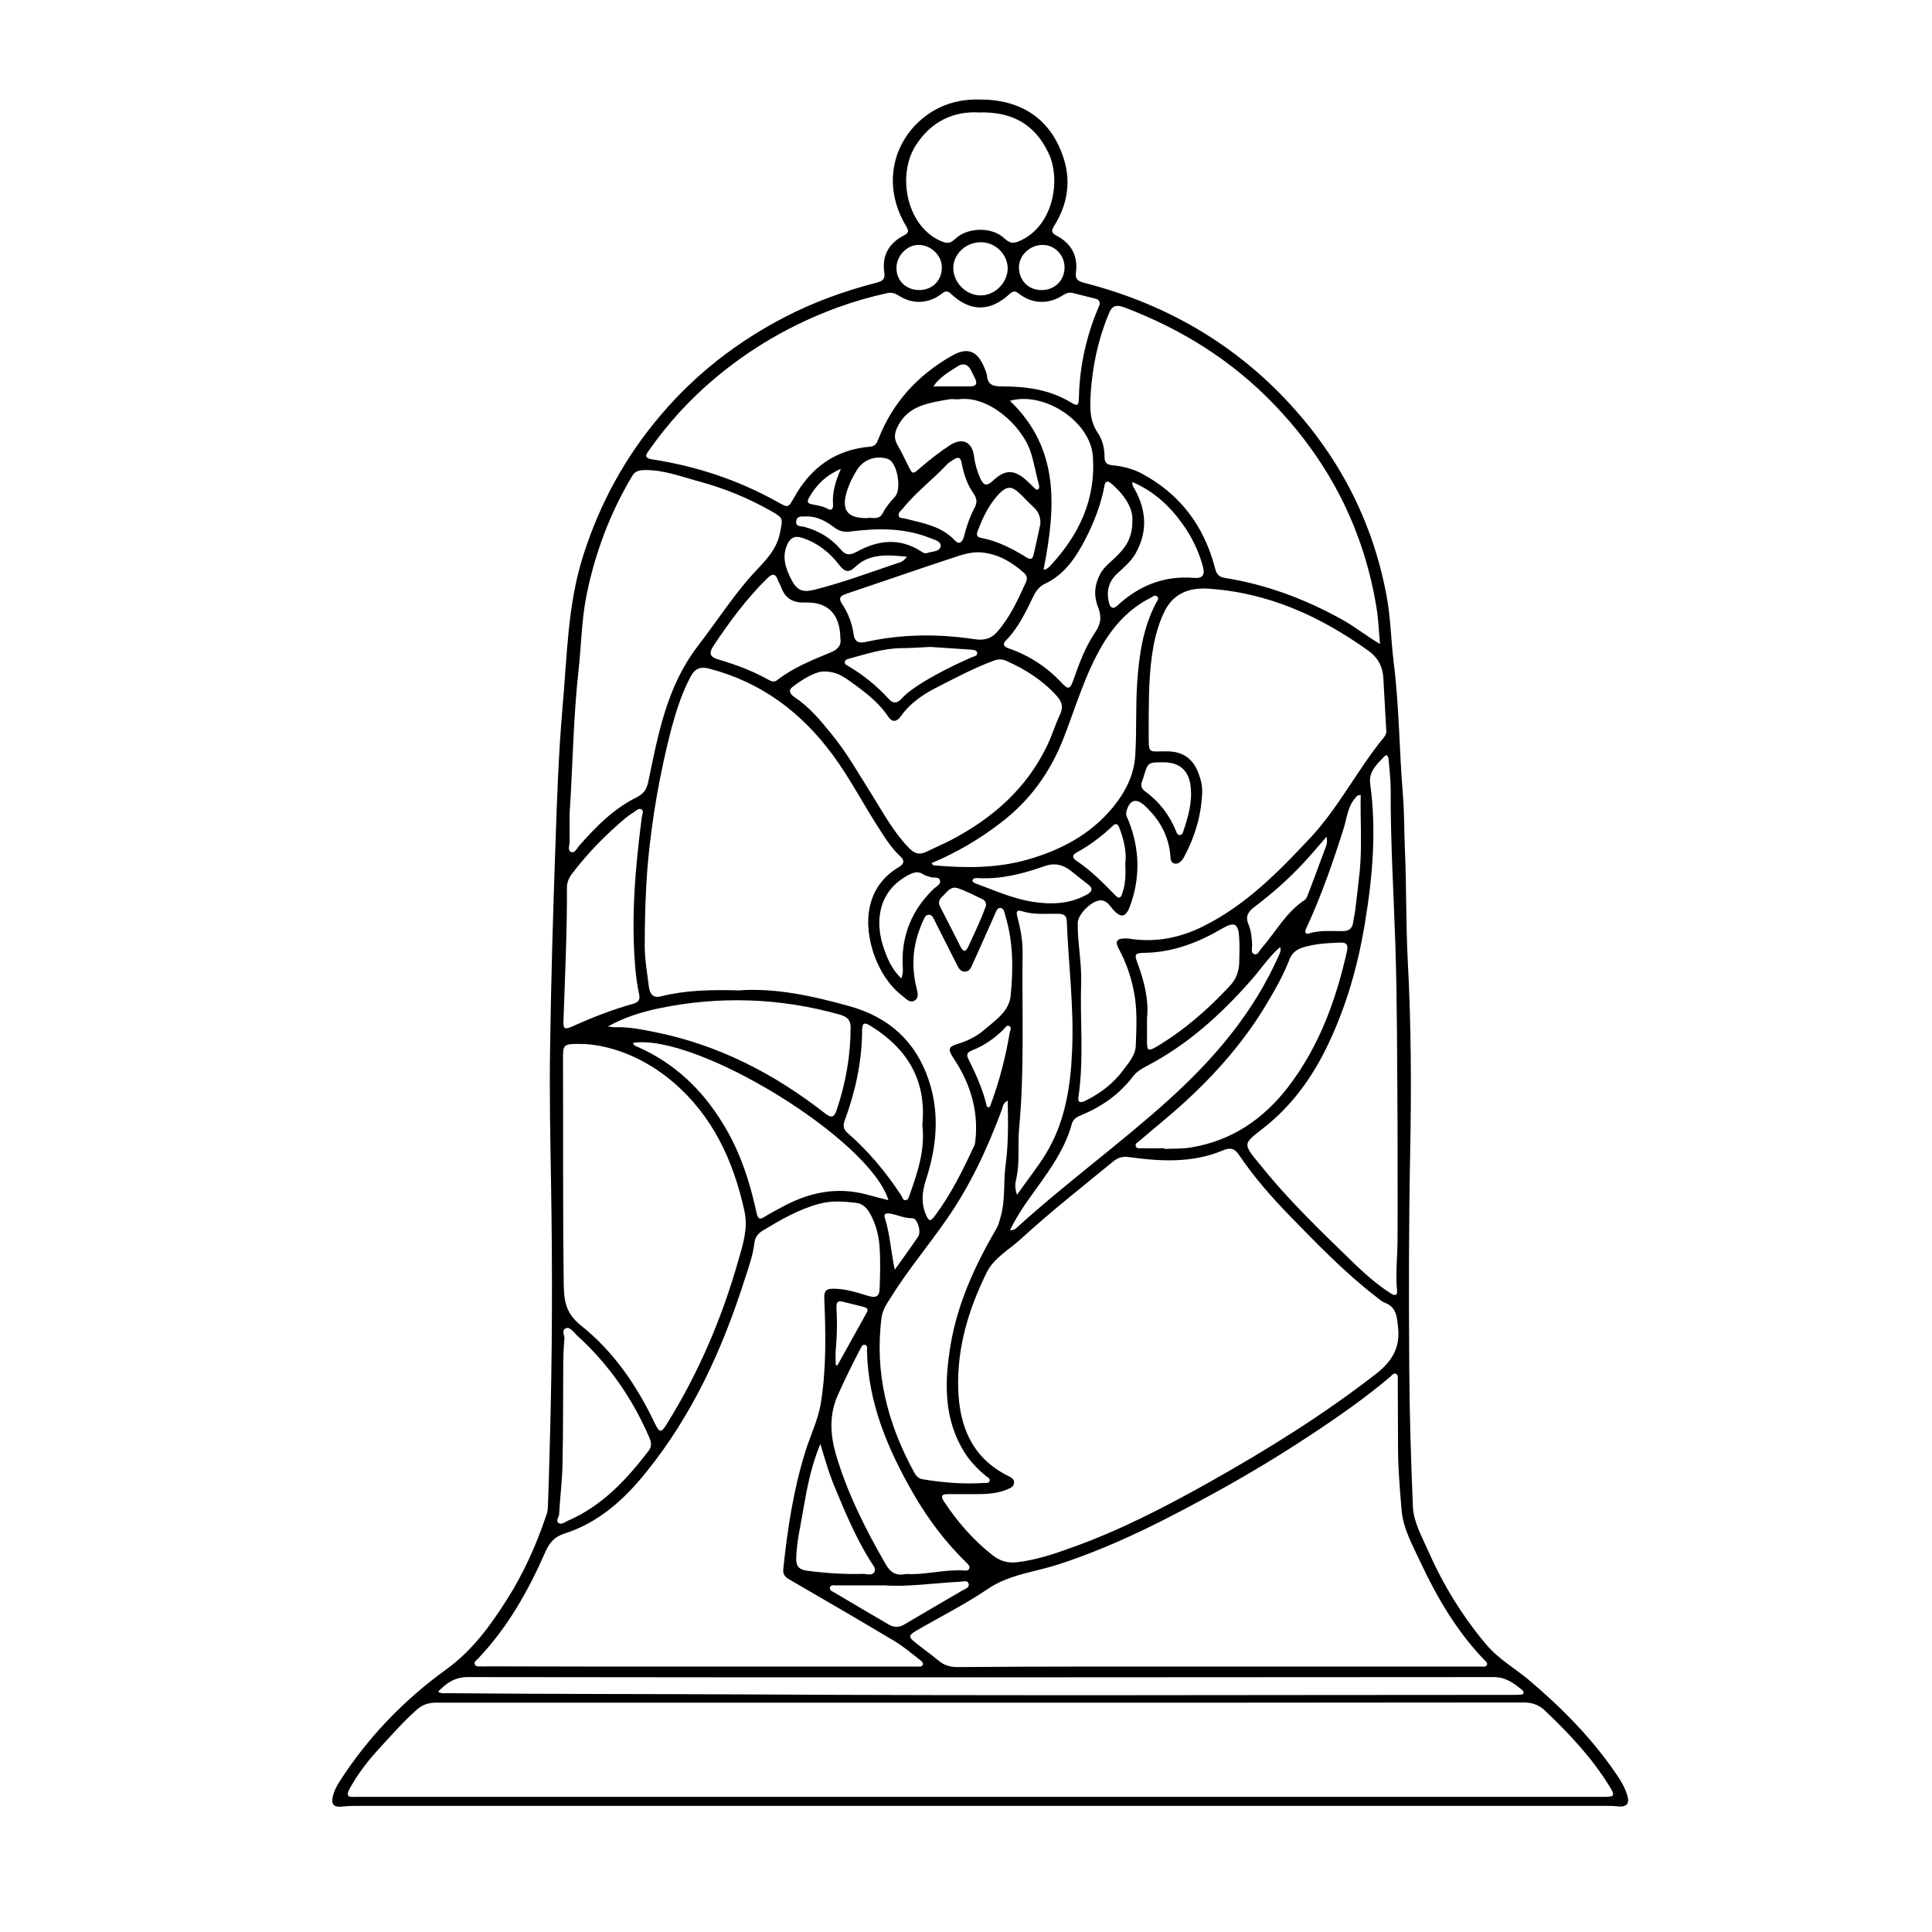
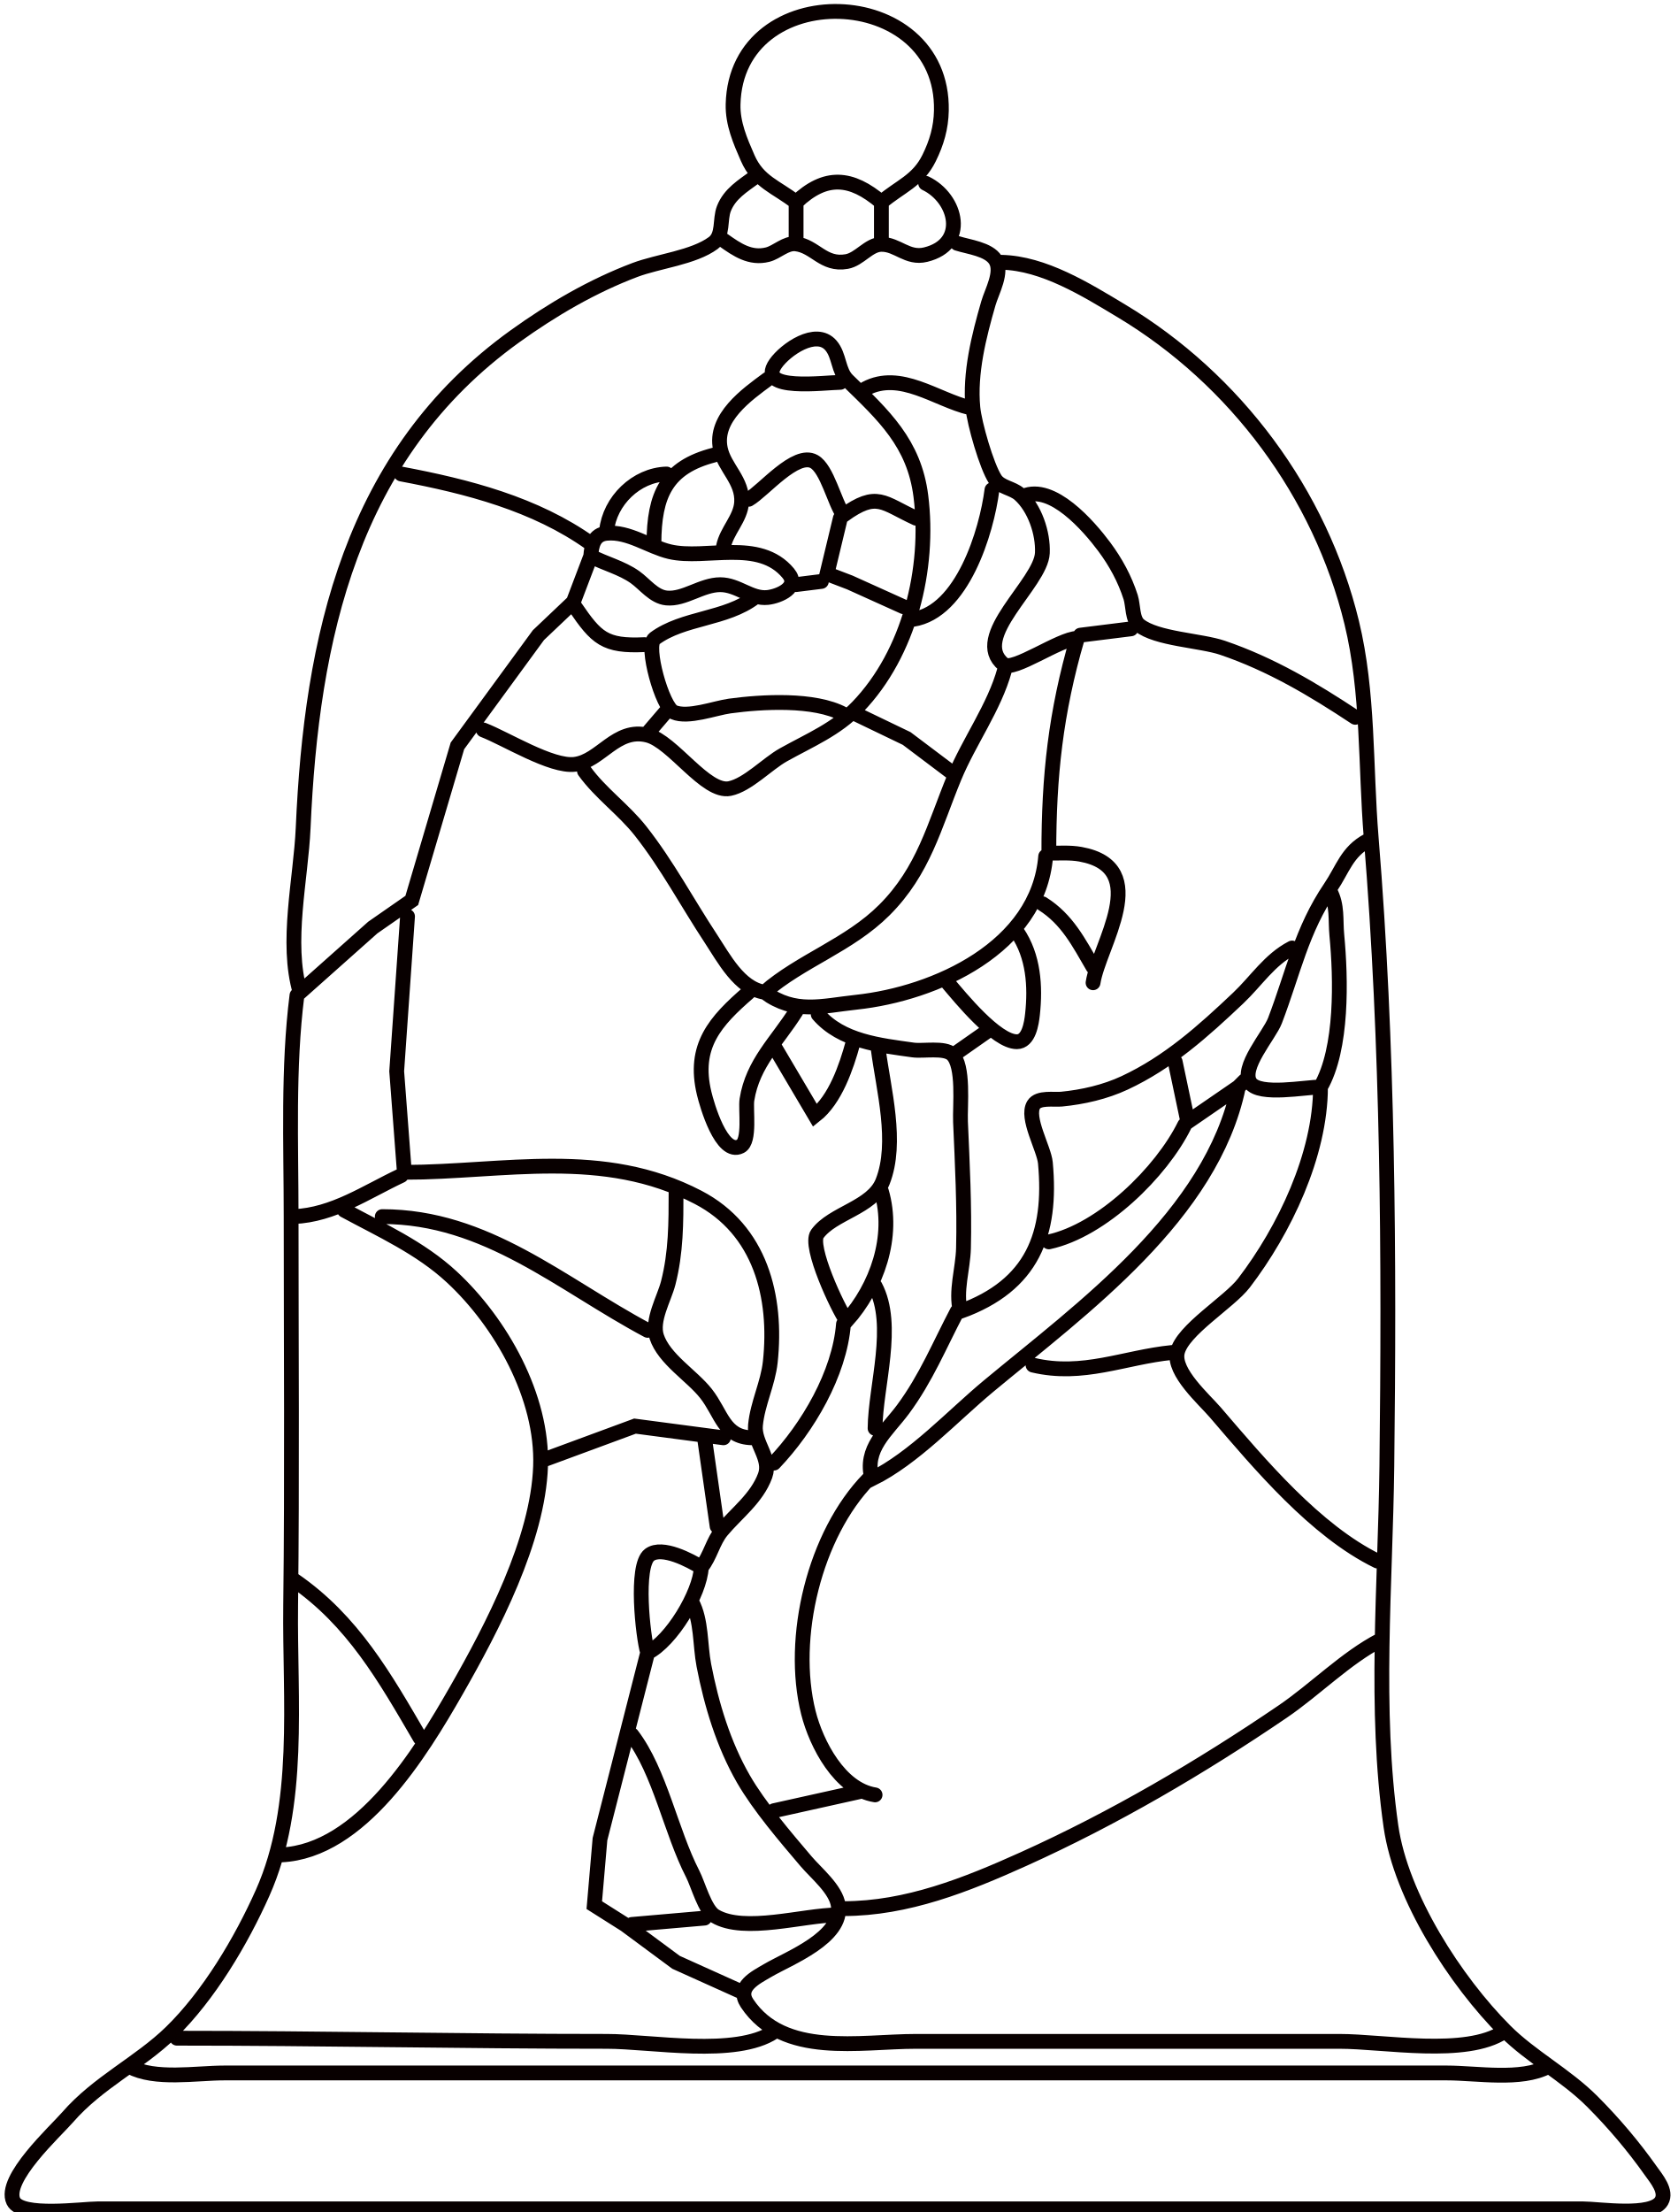
- <svg xmlns="http://www.w3.org/2000/svg" version="1.1" id="Layer_1" x="0px" y="0px" width="792px" height="792px" viewBox="0 0 792 792" style="enable-background:new 0 0 792 792;" xml:space="preserve">
-   <g>
-     <path d="M401.8,40.8c16.9,0,28.8,8,34,23.4c3.4,9.9,1.9,19.5-3.6,28.3c-1.4,2.2-1.2,3,1.1,4.2c5.8,3.1,8.6,8.1,7.8,14.8   c-0.4,2.7,0.5,3.7,3.2,4.4c32,8.2,59.8,23.7,82.6,47.7c21.6,22.8,35.7,49.5,41.5,80.6c1.7,9,1.8,18.1,2.9,27.1   c2.3,18.1,2.3,36.4,3.8,54.5c0.6,7.3,0.5,14.6,0.8,21.9c0.7,15.4,0.4,30.9,1.2,46.3c1.4,25.9,1.5,51.8,1,77.7   c-0.6,29.4-0.6,58.9-0.4,88.3c0.1,19.2,0.7,38.4,1.5,57.6c0.3,6.4,3.6,12.1,6.1,17.8c6.2,14.1,14.1,27.1,24.1,38.9   c5.1,6,11.8,9.7,17.6,14.6c13.3,11.3,25.5,23.6,35.4,38.1c1.9,2.7,3.6,5.5,4.6,8.7c1.2,3.7-0.1,5.2-3.9,4.8   c-1.7-0.2-3.4-0.2-5.1-0.2c-170.8,0-341.7,0-512.5,0c-1.8,0-3.6,0.1-5.5,0.3c-3.1,0.3-4.3-0.9-3.6-4c0.5-2.4,1.7-4.6,3-6.6   c11.6-18,26.3-33.2,43.6-45.7c10.5-7.6,17.8-17.6,24.5-28.1c7-10.9,12.3-22.7,16.4-34.9c0.4-1.1,0.7-2.4,0.7-3.5   c0.3-8.7,0.6-17.5,0.8-26.2c1-35.4,1.1-70.8,0.5-106.2c-0.3-18.5-0.7-37-0.4-55.5c0.4-27.8,1.2-55.7,2.2-83.5   c0.6-18.8,1.3-37.7,2.9-56.4c1.9-20.9,2-42,8.5-62.3c6.8-21.4,17.3-40.6,31.9-57.7c14.2-16.7,31.2-29.9,50.7-40   c11.9-6.2,24.5-10.7,37.5-14.1c2.4-0.6,3.8-1.3,3.3-4.3c-1-6.8,1.9-11.9,7.9-15c2.3-1.2,2.2-1.9,1-4c-8.4-14-6.9-30,3.9-41.4   C382.6,43.8,391.5,40.5,401.8,40.8z M396.4,612.5c-2.7,0-5.4,0-8,0c-2.4,0-2.8,0.9-1.5,2.9c5.6,8.5,12.2,16.1,20.2,22.3   c2.9,2.2,6,3.2,9.9,2.7c7.7-0.9,14.9-3.3,22.1-5.9c19.7-7,38.1-16.5,56.3-26.7c23.9-13.4,47.1-27.8,68.8-44.7   c6.5-5.1,9.9-10.7,8.9-19.2c-0.5-4.4-0.7-8.1-5.5-9.9c-1.3-0.5-2.4-1.6-3.6-2.5c-12.8-9.9-23.9-21.4-35.1-32.9   c-7.6-7.8-14.7-15.9-20.8-24.9c-2-3-3.7-3.4-6.8-2.1c-12.6,5.3-25.7,4.5-38.8,2.7c-2.4-0.3-4.2,0.3-6,1.7   c-12.8,10.5-25.8,20.7-38,31.9c-4.8,4.4-11.1,7.8-14,13.7c-7.4,15-12.2,30.7-11.7,47.7c0.5,15.8,5.9,28.7,21,36   c1,0.5,1.9,1.2,1.9,2.4c0,1.4-1,2.1-2.2,2.6C408.1,612.8,402.3,612.5,396.4,612.5z M401.9,736.6c85.1,0,170.3,0,255.4,0   c4.6,0,4.9-0.4,2.5-4.3c-7.2-11.7-16.5-21.6-26.4-31c-2.7-2.6-5.5-3.4-9.1-3.4c-78.3,0.1-156.7,0.1-235,0.1   c-70.2,0-140.4,0-210.6,0c-3.1,0-5.5,0.8-7.9,2.9c-5.7,5.1-10.8,10.9-15.9,16.5c-4.4,4.8-8.4,10.1-11.6,15.9   c-1.4,2.6-0.8,3.6,2.1,3.3c0.5,0,1,0,1.5,0C231.9,736.6,316.9,736.6,401.9,736.6z M286.2,683.2c29,0,57.9,0,86.9,0   c1.1,0,2.2,0,3.3,0c0.7,0,1.6,0.1,1.9-0.8c0.2-0.8-0.4-1.4-1-1.8c-3.4-2.6-6.6-5.4-10.2-7.6c-14.2-8.5-28.5-16.8-42.8-25.1   c-1.8-1-3.5-1.9-3.2-4.7c1.7-16.2,4.1-32.3,9-48c2-6.5,5.1-12.8,6.3-19.4c2.4-14.4,2.1-29.1,1.5-43.7c-0.1-3.1,1-3.8,3.7-3.8   c5,0,9.6,1.5,14.2,2.9c3.3,1,4.7,0.4,4.8-3.1c0.2-6,0.4-11.9-0.1-17.9c-0.4-4.3-1.6-8.6-3.7-12.5c-1.3-2.3-3-4.3-5.8-4.6   c-5.1-0.6-10.2-1-15.2,0.4c-8.3,2.2-15.7,6.5-23,10.9c-1.9,1.1-3.2,2.7-3.5,4.9c-0.6,5.2-2.4,10.2-4,15.1   c-9.1,28.6-21.4,55.6-40.4,79.1c-9,11.2-19.4,20.6-33.3,25.1c-4.2,1.3-6.3,3.7-8,7.5c-7,16-15.5,31.1-27.7,43.9   c-0.6,0.7-1.8,1.3-1.2,2.4c0.5,1,1.7,0.7,2.7,0.7c1,0.1,1.9,0,2.9,0C228.7,683.2,257.5,683.2,286.2,683.2z M498.6,683.2   c33,0,65.9,0,98.9,0c3.3,0,6.6,0,9.9,0c0.8,0,1.9,0.2,2.2-0.8c0.2-0.8-0.5-1.3-1-1.8c-11.4-11.8-19.5-25.7-26.4-40.4   c-3.1-6.7-6.9-13.4-7.6-20.8c-0.8-9.4-1.6-18.9-1.5-28.4c0-8.4-0.1-16.8-0.1-25.2c0-0.9,0.3-2.1-0.7-2.6c-1.1-0.5-1.7,0.6-2.4,1.2   c-10.4,8.8-21.6,16.6-33,24.1c-14.8,9.8-30.1,18.8-45.8,27.2c-18.5,10-37.4,19.2-57.5,25.7c-9.6,3.1-19.9,4-28.7,10   c-9.3,6.3-19.5,11.4-29.3,17.1c-3.2,1.9-3.3,2.5-0.3,4.9c3.1,2.5,6.4,4.8,9.5,7.4c2.3,1.9,4.7,2.6,7.7,2.6   C427.8,683.1,463.2,683.2,498.6,683.2z M302.8,406c14.8-1.1,30.2,2.2,45.5,6.5c16.2,4.5,27.1,14.5,32.4,30.2   c4.6,13.6,3.3,27.4-1.1,40.9c-1.6,4.9-2.1,9.5,0,14.4c1.1,2.6,1.8,2.9,3.5,0.6c6.8-9,11.7-19.1,16.4-29.2c0.2-0.4,0.2-0.9,0.3-1.4   c1.5-12.7-2.1-24.1-9.1-34.5c-2.1-3.2-2-4.4,1.7-5.5c4-1.2,7.8-3,10.9-5.7c4.6-3.9,10.4-7.7,11-14.1c1.1-11,1.1-22.1-2.2-32.9   c-0.4-1.2-0.4-3-2.1-3.1c-1.3,0-1.7,1.6-2.2,2.7c-3.1,6.8-6,13.6-9.1,20.3c-0.6,1.4-1.2,3.1-3.2,3.1c-1.9,0-2.6-1.6-3.3-3   c-3-5.8-5.9-11.7-8.9-17.6c-0.6-1.1-1-2.8-2.6-2.7c-1.5,0.1-1.9,1.7-2.5,2.9c-0.3,0.6-0.6,1.3-0.8,2c-3.3,8.2-3.8,16.5-1.7,25   c0.4,1.8,1.2,4.1-0.8,5.3c-1.9,1.1-3.4-0.7-4.8-1.8c-5.6-4.3-9.2-10.1-11.6-16.5c-4.7-12.9-3.9-28.2,9.9-36.4   c2.2-1.3,2.6-2.7,0.6-4.5c-3.6-3.4-6.2-7.5-8.8-11.6c-6.4-9.9-11.8-20.4-18.8-29.9c-12.9-17.5-29.4-29.9-50.7-35.4   c-3.4-0.9-5.7-0.2-7.5,3.1c-3.6,6.7-5.9,13.9-7.9,21.2c-4.8,18.5-8.1,37.2-9.8,56.3c-0.9,11.1-1.2,22.1-1.2,33.1   c0,5.6,1,11.1,1.7,16.7c0.4,2.8,1.6,4.9,5.1,3.9C281.2,405.9,291.4,405.7,302.8,406z M470.9,292.8c0,2.4,0,4.9,0,7.3   c0,9.5-0.4,7.8,7.7,7.9c6.3,0.1,10.5,3,12.7,9c1,2.6,1.7,5.4,1.5,8.2c-0.4,9.3-3,17.9-7.4,26.1c-0.2,0.4-0.5,0.8-0.8,1.2   c-0.8,1-1.8,1.8-3.1,1.5c-1.5-0.3-1.6-1.6-1.7-2.9c-0.6-8.3-4.4-15.1-10.4-20.7c-3.6-3.4-6.3-2.6-7.6,2.1c-0.5,1.6,0.4,2.8,0.9,4.1   c4.6,11.7,4.8,23.5,0.4,35.2c-1.7,4.4-3.7,4.5-6.8,1.1c-1.3-1.5-2.4-3.6-4.7-3.8c-3.6-0.4-9.7,5.5-9.8,9.2   c-0.1,8.3,1.7,16.4,1.4,24.7c-0.5,15.5,1.2,31.1-1.1,46.6c-0.5,3.2,1.8,2.2,3.3,1.4c5.9-3,11.1-6.9,15.1-12.4   c2.2-3,4.9-5.8,5.1-9.9c0.3-7.7,0.7-15.3-0.9-22.9c-1.2-5.9-3.2-11.5-6-16.7c-1.7-3.2-1-4.4,2.7-4.4c0.7,0,1.5,0,2.2,0.2   c10.5,1.5,20.3-0.5,29.7-5.2c17.5-8.7,30.8-22.3,43.9-36.3c11.7-12.5,19.3-28,30.1-41.1c0.6-0.8,1.1-1.6,1-2.6   c-0.4-7.2-0.8-14.3-1.2-21.5c-0.2-4.7-2.1-8.5-6.1-11.4c-19.8-14.2-41.3-24-66.1-25.5c-7.7-0.4-13.9,2.1-17.5,9.3   c-1.6,3.2-2.7,6.5-3.6,9.9C471.2,271.1,471,281.9,470.9,292.8z M240,428c-9.2-0.2-9.2-0.2-9.2,6.2c0.1,30.9-0.1,61.8,0.3,92.6   c0.1,7,1.1,11.8,7.1,16.6c13.3,10.6,22.8,24.5,30.1,39.8c2.1,4.3,2.7,4.4,5.2,0.3c13-20.9,22.5-43.3,29.2-66.9   c1.9-6.5,4-13.1,2.5-20c-4.5-20.7-13-39.2-29.5-53.2C264.6,434,251.7,428.8,240,428z M450.8,124.8c0.2-1.7-0.9-2.2-1.9-2.4   c-3.1-0.8-6.1-1.5-9.2-2.3c-1.5-0.4-2.8,0.2-4.1,1c-5.9,3.8-12.5,3.5-17.9-0.7c-1.4-1.1-2.2-1.3-3.7,0c-8,7.5-16.3,7.5-24.1,0.1   c-1.4-1.3-2.3-1.3-3.7-0.2c-5.5,4.3-12.1,4.6-17.9,0.8c-1.6-1-3-1.3-4.8-0.9c-6.9,1.5-13.7,3.5-20.3,5.9   c-18.5,6.8-35.4,16.5-50.5,29.3c-10.1,8.5-18.9,18.2-26.5,29c-1.1,1.6-2.7,3.3,1.1,3.9c18.2,2.8,35.4,8.5,51.5,17.5   c4.3,2.4,4.3,2.5,6.7-1.8c6.9-12.4,17-19.7,31.3-20.9c1.9-0.2,2.6-1.3,3.2-2.9c5.8-15,16-26.2,29.9-34.2c6.7-3.9,10.8-2.3,13.7,4.9   c0.4,1,0.9,2.1,1,3.1c0.3,3.8,2.6,4.4,6,4.4c9.8,0,19.4,1.2,28.1,6.4c3.2,1.9,3.5,1.7,3.6-2.2c0.3-12.5,3-24.6,7.8-36.1   C450.4,125.9,450.6,125.2,450.8,124.8z M565.7,264c-0.4-4.8-0.6-8.8-1.1-12.8c-4.9-32.9-19.2-61.3-42.1-85.2   c-17.3-18.1-38.1-31.1-61.6-40c-3.5-1.3-5.1-0.6-6.4,2.7c-4.4,10.6-6.7,21.6-7.4,32.9c-0.3,5.5-0.5,10.8,2.9,15.8   c2,2.9,2.8,6.5,2.8,10.1c0,2.1,1,3,3,3.2c4.3,0.4,8.4,1.4,12.2,3.4c15.7,8.4,25.5,21.4,30,38.5c0.6,2.4,1.3,3.8,4,4.3   c17.1,2.7,33.1,8.7,48.2,17.1C555.3,256.8,559.8,260.5,565.7,264z M233.5,333.7c0,3.8,0,7.5,0,11.3c0,1.5-1,3.7,0.7,4.3   c1.5,0.5,2.4-1.7,3.4-2.8c6.8-7.7,14-15,23.3-19.6c2.8-1.4,4.1-3.1,4.8-6.2c4.1-19.6,7.6-39.3,20.4-55.9c6.9-9,13.2-18.6,20.6-27.3   c5-5.9,11.5-10.8,13.1-19.3c1-5.5,1.6-5.7-3.5-8.6c-9.3-5.3-19.2-9.4-29.6-12.2c-7.4-2-14.6-4.8-22.4-4.7c-2,0-3.8,0.3-5,2.2   c-9.3,15.5-15.5,32.1-19,49.8c-1.9,9.8-2,19.8-3.1,29.7C235,294.2,234.8,314,233.5,333.7z M572.9,459.8   c-0.2-24.3-0.1-48.6-0.9-72.9c-0.7-21-2-42-1.9-63.1c0-4-0.5-8-0.8-12c-0.1-1.1-0.4-3.2-1.9-1.6c-2.9,3.1-6.4,6-5.7,11.2   c2.6,19,1,37.9-2.1,56.6c-2.8,17.2-7.5,34-15,49.8c-6.4,13.6-15,25.6-27,34.9c-8,6.2-8.1,6.1-1.6,14.1c0.2,0.3,0.5,0.5,0.7,0.8   c11.8,14.8,25.5,27.8,39,40.9c4.4,4.2,9,8.2,14.1,11.5c1.5,1,3.2,1.7,2.9-1.2c-0.7-6.8,0.2-13.6,0.2-20.4   C573,492.2,572.9,476,572.9,459.8z M336.8,275.3c-3.5,0.6-7.9,3.2-11.9,6.3c-2,1.5-0.8,3.1,0.7,4.1c6,4,10.6,9.4,15.1,15   c6.6,8,11.6,17,17.1,25.7c4.6,7.4,8.8,15.1,15,21.4c2.3,2.3,4.3,2.7,7.1,1.3c3.3-1.6,6.6-3,9.9-4.7c17-8.9,30.9-21,39.4-38.6   c2-4.1,3.3-8.6,5.3-12.8c1.5-3,0.9-5.2-1.2-7.6c-5.8-6.5-12.9-11-20.8-14.5c-1.8-0.8-3.5-0.7-5.3,0c-8.1,3-15.7,7.1-23.4,11   c-5.7,2.9-10.8,6.5-14.6,11.8c-1.5,2.2-3.5,2.5-5,0.2c-3.6-5.5-8.7-9.5-13.9-13.3C346.9,278.3,343.5,274.9,336.8,275.3z    M413.1,451.2c-2,1-2,2.5-2.4,3.7c-5.9,15.8-12.9,31-22.6,44.9c-7.4,10.7-15.8,20.7-22.7,31.7c-1.7,2.7-3.5,5.2-4,8.5   c-3,22.8,2.5,43.7,13.3,63.5c0.8,1.5,1.8,2.6,3.5,2.9c8.4,1.4,16.9,2.1,25.4,1.5c0.8,0,1.9,0.2,2.1-0.9c0.2-1-0.8-1.4-1.5-1.9   c-3.5-2.9-6.6-6.1-9-10c-8.5-13.8-8-28.9-5.5-43.9c2.9-17.1,10.1-32.7,18.8-47.6c0.9-1.5,1.2-3.1,1.7-4.8c2-6.9,1.1-14,2-21   C413.4,469.2,413.3,460.4,413.1,451.2z M179.6,693.5c1.4,0.9,2.5,0.6,3.6,0.6c40.4,0.4,80.8,0.3,121.1,0.5   c105.3,0.6,210.7,0.2,316,0.2c1,0,1.9,0,2.9-0.1c0.6,0,1.3-0.1,1.4-0.8c0-0.4-0.3-0.9-0.7-1.2c-3.4-2.7-6.6-5.2-11.6-5.2   c-140.3,0.1-280.5,0.2-420.8,0C186.4,687.6,183,689.9,179.6,693.5z M381.9,353.8c0.5,1.1,1.2,1,1.7,1c12.7,1.1,25.2,1.1,37.6-2.4   c13.6-3.9,25.7-10.2,34.9-21.3c5.2-6.3,8.9-13.5,9.3-21.7c0.6-9.9,0.1-19.9,0.8-29.9c0.8-11.3,2.4-22.2,7.7-32.3   c0.4-0.8,1.4-1.7,0.5-2.6c-0.9-1-1.8,0-2.6,0.4c-8.8,4.4-15.1,11.3-20,19.6c-7,11.9-10.8,25.2-15.8,38   c-5.5,14.1-13.9,25.7-25.9,34.8C401.5,344,392.2,349.5,381.9,353.8z M401.4,46.1c-10.6-0.6-19.7,3.7-26,13.5   c-7.7,12.1-3.9,32.6,9.8,39c2.9,1.3,4.2,1.4,6.4-0.7c5.1-4.8,15.1-5,20.1-0.2c2.7,2.5,4.2,2.1,7.3,0.6c13.2-6.6,16-25.4,10.6-36   C424.1,51,414.9,45.7,401.4,46.1z M477.4,470.7c0,0.1,0,0.2,0,0.3c3.8-0.2,7.6,0,11.3-0.7c16.4-2.8,29.2-11.6,39.2-24.5   c12.8-16.6,19.8-35.8,24.3-56c0.5-2.3-0.1-3.5-2.6-3.4c-5.2,0.2-10.4,0.4-15.5,2c-2.6,0.8-4.5,2.3-5.5,4.9   c-2.4,6.3-5.7,12.1-9.1,17.8c-9.2,15.6-21.1,29.1-34.4,41.2c-5.8,5.3-12,10.2-18,15.4c-0.7,0.6-1.9,1.1-1.5,2.2   c0.4,1.1,1.7,0.8,2.6,0.8C471.4,470.8,474.4,470.7,477.4,470.7z M259.5,427.5c0.3,1.3,1.3,1.4,2,1.7c15.1,6.7,26.4,17.5,34.9,31.5   c7,11.3,11,23.8,13.8,36.7c0.5,2.2,1.2,2.7,3.1,1.5c2.4-1.5,4.9-2.8,7.3-4.1c10.8-5.9,22.2-8.4,34.4-5.2c3,0.8,6,1.6,9.2,2.4   C356.7,467.1,285.6,423.5,259.5,427.5z M249.2,420.8c0.9,0.1,1.8,0.3,2.7,0.3c5.6-0.2,11.2,0.9,16.6,2c26,5.2,49,17.1,69.7,33.3   c2.8,2.2,3.8,1.5,4.8-1.4c3.7-11,5.7-22.3,5.7-34c0-2.9-1.5-4.2-4.2-5c-24.7-7-49.6-7.8-74.6-2.6   C262.8,414.9,255.8,417.1,249.2,420.8z M231,418.2c-0.2,3.6,0.3,4,3.6,2.6c8.1-3.7,16.4-6.9,24.9-9.3c2.1-0.6,3-1.5,2.5-3.9   c-0.7-3.3-1.2-6.7-1.5-10.1c-1.9-21-0.1-41.8,2.6-62.5c0.1-1,0.9-2.4,0-3.1c-1.2-0.9-2.2,0.4-3.2,1c-1.1,0.7-2.3,1.5-3.3,2.3   c-8.2,6.9-15.7,14.5-22.2,23.1c-1.3,1.8-2,3.5-2,5.7C232.5,382,231.6,400.1,231,418.2z M373.5,645.3c7.3,0,14.5-2,21.8-1.5   c0.8,0.1,1.8,0.1,2.1-1c0.2-0.8-0.4-1.3-0.9-1.9c-8.8-8.5-16.1-18.2-22.2-28.8c-10.4-18.1-18.4-37-18.9-58.3c0-0.9,0.4-2.2-0.8-2.5   c-1.1-0.3-1.5,1-2,1.8c-3.2,6.2-6.3,12.4-9.1,18.7c-3.6,8-3.2,16-0.9,24.2c4.7,16,12.1,30.7,20.4,45.1c1.8,3.2,3.9,4.8,7.5,4.3   C371.5,645.1,372.5,645.3,373.5,645.3z M416.9,489.8c4.2-6,8.3-11.1,11.7-16.6c8-13,10.3-27.7,10.9-42.6   c0.8-17.8-1.5-35.4-2.2-53.1c-0.1-2.3-1.3-2.8-3.3-2.9c-5.1-0.1-10.2,0.5-15.2-1.1c-2.5-0.8-2.1,1.1-1.7,2.6   c1.3,4.8,2.2,9.7,2.1,14.8c-0.3,23.8,0.8,47.6-1.4,71.4c-0.7,7.1,0.4,14.3-1.3,21.4C416.1,485.3,416,487,416.9,489.8z M401.5,226.4   c-3.9-0.1-7.5,1.1-11,2.3c-14.6,4.8-29.2,9.9-43.8,14.8c-2.3,0.8-3,1.7-1.6,3.9c2.5,3.8,4.2,8,4.8,12.5c0.5,3.4,2.2,3.9,5.3,3.2   c14.6-3.2,29.3-3.3,44.1-1.1c3.7,0.6,6.8,0.1,9.5-3c5.3-6,8.5-13.2,11.8-20.4c0.7-1.5,0.3-2.9-1-3.9   C414.4,230.1,408.6,226.8,401.5,226.4z M231.3,549.5c-0.2,3.2-0.4,6.1-0.4,9c-0.1,13.7,0,27.5-0.3,41.2c-0.1,7-1,14-1.4,21.1   c-0.1,1.2-1.6,2.7-0.1,3.6c1.1,0.7,2.5-0.4,3.7-1c14.1-6.1,24.1-16.9,33.2-28.8c1.4-1.9,0.9-3.6,0.1-5.5   c-6.9-15.9-16.6-29.9-29.5-41.6c-1.4-1.3-2.9-3.7-4.6-3C229.8,545.4,231.9,548,231.3,549.5z M414,504.3c1.7,0.1,2.3-0.6,2.9-1.1   c20.2-18.4,42.4-34.4,62.7-52.8c18.4-16.7,34.1-35.2,44.3-58c0.5-1.2,1.4-2.4,0.9-4.2c-4.8,4.2-8,9.2-11.9,13.6   c-12.4,14.1-26.1,26.5-42.8,35.2c-2.1,1.1-4.1,2.3-5.5,4.1c-5.6,7.4-12.8,12.5-21.3,16c-1.7,0.7-3.4,1.6-3.9,3.6   c-3.2,11.7-10.6,20.9-17.4,30.5C419.1,495.2,416.4,499.5,414,504.3z M464.2,213.8c0.6-6-4.5-12.2-8.8-15.7c-1.2-1-2.3-1-2.6,0.8   c-1.4,7.8-4.3,15.2-7.9,22.2c-3.9,7.5-8.5,14.4-16.5,18.2c-2.1,1-3.4,2.5-4.5,4.6c-3.2,6.5-6.2,13.2-11.4,18.5   c-1.7,1.7-1,2.7,1,3.4c8.4,2.9,15.6,7.6,21.7,14.1c2.7,2.9,3.5,2.7,4.8-1.1c2.4-6.8,4.9-13.6,8.9-19.5c2.6-3.8,2.7-6.8,1.1-10.8   c-1.7-4.4-1.3-8.7,0.9-13c1.9-3.7,5.5-5.8,8.1-8.8C462.2,223.4,464.2,219.4,464.2,213.8z M378.1,461.2c1.8-18.1-6-31.1-20.8-40.4   c-3.2-2-3.9-1.6-3.9,2.2c-0.1,12.5-2.8,24.6-7.1,36.3c-0.8,2.1-0.6,3.5,1.1,5.1c8.6,7.5,15.8,16.1,22,25.6c0.5,0.8,0.7,2.1,1.8,2   c1.3-0.1,1.4-1.5,1.8-2.5C376.3,480.3,379.3,471,378.1,461.2z M344.5,261.7c-0.1-9.8-5-15-14.3-14.7c-4.9,0.2-8.2-1.5-9.9-6.1   c-0.4-1.1-1.1-2.2-1.5-3.3c-0.9-2.5-2.2-2.5-4-0.8c-8.6,8.4-15.8,18.1-22.4,28.1c-2,3.1-1.3,4.5,2.3,5.5c7,2.1,13.8,4.6,20.2,8.2   c1.2,0.7,2.5,1.2,3.7,0.2c6.7-5.2,14.5-8.3,22.3-11.5C343.6,266.1,345,264.3,344.5,261.7z M392.8,163.7c-1.2,0-2.5-0.2-3.8,0   c-8.2,1.5-16.7,2.4-21.1,11.3c-1.2,2.6-1.5,4.7-0.1,7.2c1.5,2.6,2.9,5.4,4.2,8.1c2.2,4.5,2,4.3,5.7,1.1c3.8-3.2,7.7-6.3,11.9-9   c5.1-3.2,9-1.1,9.7,4.7c0.4,3.2,1.3,6.2,2.6,9.1c1.4,2.9,2.6,3.2,5.1,0.9c5.2-4.9,9-4.7,14.3,0.3c0.9,0.8,1.7,1.7,2.6,2.5   c0.5,0.5,1.1,1.2,1.8,0.6c0.3-0.3,0.4-1.2,0.2-1.7c-1.3-4.7-2-9.5-3.6-14.1C418.7,174.5,405.3,161.9,392.8,163.7z M470.2,417.3   c0,4.1,0,6.9,0,9.7c0,3.7,0.5,4,3.7,2.2c11.5-6.8,21.4-15.5,30.4-25.2c2.4-2.6,3.6-5.8,3.7-9.3c0.1-3.4,0.2-6.8,0-10.2   c-0.3-6-2-6.8-7.1-3.8c-9.7,5.7-20.1,9.7-31.6,9.9c-4,0.1-4.4,0.4-3,4.2C469.2,402.5,471,410.4,470.2,417.3z M427.8,233.5   c1.3,0,1.9-0.8,2.6-1.4c11.9-12.7,18.9-27.4,17.6-45.1c-1-14.2-19.9-26.7-34-22.7C434.7,184.1,432.7,208.4,427.8,233.5z    M336.3,591.9c-3.7,8.9-5.4,17.6-6.9,26.3c-1.1,6.8-2.8,13.5-3,20.5c-0.1,3.4,1.2,4.8,4.5,5.2c7.6,1,15.2,1.5,22.9,1.3   c1.6,0,3.8,0.9,4.7-0.9c0.7-1.4-0.8-2.9-1.6-4.2c-5.8-9.3-10.1-19.3-14.3-29.5C340.1,604.8,338.3,598.7,336.3,591.9z M464.2,197.6   c-0.1,1.7,0.7,2.4,1.1,3.2c4.8,8.8,5.1,17.6,0.1,26.3c-2,3.4-5.1,5.8-7.9,8.5c-3.3,3.4-4,7.3-2.8,11.8c0.5,1.8,1.6,2.4,3.2,1   c8.9-8.3,19.2-12.5,31.5-11.5c3.8,0.3,4.7-1.3,3.6-5.1c-1.7-6-4.4-11.6-8-16.7C479.7,207.6,473.1,201.4,464.2,197.6z M381.4,265.2   c-4.5,0.2-8.1,0.5-11.6,0.5c-7.5,0-14.6,2.4-21.7,4.3c-0.8,0.2-1.8,0.5-1.8,1.5c0,0.8,0.8,1.2,1.4,1.5c6.2,3.7,11.8,8.2,16.6,13.5   c1.8,2,3.4,1.9,5.2,0c2.2-2.4,4.9-4.3,7.7-6.1c6.7-4.2,13.8-7.7,21-10.9c0.9-0.4,2.5-0.5,2.4-1.9c-0.2-1.2-1.7-1.2-2.7-1.3   C392,265.9,386.2,265.5,381.4,265.2z M557.8,325.9c-1.6,0-1.8,0.8-2.3,1.3c-2.9,3.4-3.3,7.7-4.5,11.8c-4.4,14-9.2,27.9-15.4,41.3   c-0.3,0.6-0.7,1.5-0.4,2c0.3,0.8,1.3,0.4,1.9,0.2c4.3-1.2,8.7-0.8,13.1-0.8c2.7,0,4.1-0.9,4.5-3.5c0.2-1.6,0.6-3.1,0.8-4.7   c0.7-5.4,1.3-10.9,1.9-16.3C558.4,346.9,557.6,336.5,557.8,325.9z M400.3,205.6c-0.1-1.6-0.7-2.6-1.4-3.6   c-2.5-3.6-3.8-7.7-4.6-11.8c-0.5-3.2-1.7-2.9-3.7-1.6c-0.8,0.5-1.7,1-2.3,1.7c-5.9,6.3-12.9,11.5-18.3,18.3   c-0.7,0.8-1.8,1.5-1.6,2.7c0.3,1.4,1.7,1,2.7,1.3c7.3,1.9,14.8,3,20.4,9c1.7,1.9,3.1,0.5,3.6-1.5c1.1-4.3,2.5-8.4,4.6-12.3   C400.1,207,400.2,206.2,400.3,205.6z M362.6,649.9c-7.8,0-13.9,0-20,0c-0.8,0-1.9-0.3-2.3,0.7c-0.5,1.2,0.7,1.7,1.5,2.1   c7.5,4.5,15.1,8.9,22.6,13.3c2.1,1.2,4.1,1.2,6.2,0c7.9-4.7,15.9-9.3,23.9-14c1.1-0.6,3-1.2,2.6-2.7c-0.4-1.7-2.3-0.9-3.5-0.9   C382.6,649,371.8,650.6,362.6,649.9z M371.8,228.2c-8-0.7-15.3-1.5-21.3,4.3c-2.5,2.4-4.3,1.9-6.3-0.7c-4-5.2-8.9-9.2-15.3-11.3   c-3.2-1.1-5,0-6.3,3c-2.1,5-0.5,9.5,1.7,13.9c2.3,4.5,4.5,5.6,9.4,4.4c11.6-2.9,22.8-7.1,34.1-10.9   C369.1,230.6,370.4,230.1,371.8,228.2z M426.5,214.7c0.1-2.8-0.8-5-2.9-6.9c-2.1-1.9-3.9-4-6-5.9c-2.8-2.6-4.8-2.6-7.6,0.1   c-4.5,4.5-7.1,10.1-9.3,15.9c-0.5,1.4-0.2,2.3,1.5,2.6c6.8,1.3,12.8,4.4,18.6,8c1.5,1,2.5,0.8,2.9-1.1   C424.7,223.2,425.6,219,426.5,214.7z M543.8,343c-3.4,3.9-6.3,7.4-9.3,10.6c-6.2,6.7-13,12.7-20.3,18.2c-2.5,1.9-3.8,3.9-2.4,7.1   c1.1,2.7,1.4,5.6,1.5,8.6c0,1.3-0.6,3.1,0.8,3.6c1.5,0.6,2.1-1.3,2.9-2.2c5.9-6.7,10.1-14.9,17.9-20c0.7-0.5,1-1.6,1.4-2.5   c2.2-5.8,4.4-11.6,6.5-17.4C543.4,347.4,544.4,345.8,543.8,343z M369.5,401.1c0.9-2.5,0.6-4.3,0.5-6.1c-0.3-12,4-22,12.5-30.4   c1.1-1.1,3.4-2,2.8-3.8c-0.5-1.6-2.8-0.7-4.3-1.4c-0.8-0.3-1.7-0.4-2.4-0.9c-2-1.4-3.8-1-5.8,0c-10.7,5.4-14.8,16.1-10.9,29   C363.5,392.4,365.3,397.1,369.5,401.1z M398.6,360.9c0.1,0.7,0.7,1,1.2,1.2c7.6,2.8,15.1,6.2,23.1,7.5c7.7,1.3,15.5,1.1,22.7-2.9   c2.1-1.2,2.6-2.5,0.5-4.1c-2.4-1.9-4.8-3.7-7.1-5.6c-3.4-2.7-7-3.4-11.2-1.8c-8.5,3-17.2,5.2-26.3,4.8   C400.5,360,399.3,359.6,398.6,360.9z M355.2,212.4c2-0.5,5.1,1.1,6.7-2.1c1.3-2.5,3.1-4.6,5-6.7c2.7-3,1.1-13.1-2.4-15.2   c-0.4-0.2-0.9-0.4-1.3-0.5c-4.8-1.1-9.3,0.6-12,4.9c-1.5,2.5-2.9,5.1-3.8,7.9C344.7,208.8,347,212.4,355.2,212.4z M402.1,99.3   c-6.1,0-11.2,4.7-11.3,10.4c-0.1,6,5.1,11.3,11,11.4c6,0.1,11.2-5.1,11.3-11C413.1,104.3,408.1,99.3,402.1,99.3z M476.8,312.5   c-6.2,0-6.2,0-8,5.9c-0.2,0.7-0.4,1.4-0.7,2.1c-0.6,1.6-0.1,2.8,1.2,3.8c5.8,4.2,10.1,9.7,12.8,16.4c0.3,0.8,0.6,1.7,1.7,1.6   c0.8-0.1,1.1-0.9,1.3-1.6c2-5.9,3.7-11.8,3-18.1C487.5,315.9,483.5,312.4,476.8,312.5z M330.4,211.7c-1.3,0.2-3.7-0.6-4,2   c-0.3,2.4,2.1,1.9,3.4,2.3c5.9,1.6,10.9,4.6,14.9,9.3c2,2.4,3.7,2.4,6.5,0.9c8.7-4.8,17.6-5.9,26.5-0.1c0.7,0.5,1.5,0.9,2.4,0.6   c2-0.7,5.1-0.5,5.5-2.7c0.3-2.2-2.6-2.7-4.5-3.5c-10.6-4.2-21.6-4-32.6-2.6c-2.4,0.3-4.2-0.1-6.1-1.4   C338.9,213.9,335.3,211.6,330.4,211.7z M461.3,353.9c0.6-4.4-0.5-9.4-2.3-14.2c-0.5-1.4-1.2-2.7-2.8-1.2c-4.5,4.3-9.4,8-14.9,11   c-1.7,0.9-1.9,2.1-0.1,3.3c6,4,11,9.1,16,14.2c1.5,1.6,2.3,1.2,2.9-0.9C461.4,362.4,461.5,358.5,461.3,353.9z M404.2,371.3   c0.1-1.3-0.4-2.1-1.3-2.6c-3.4-1.6-6.7-3.4-10.3-4.6c-3-1-4.5,1.8-6.3,3.4c-1.3,1.2-1.8,2.5-0.9,4.2c2.8,5.5,5.7,11,8.4,16.5   c1.2,2.3,2.2,1.9,3.1-0.1c1.6-3.4,3.2-6.8,4.7-10.3C402.6,375.6,403.4,373.4,404.2,371.3z M405.7,453.9c0.3-0.8,0.6-1.6,0.9-2.4   c3.3-9.1,5.7-18.5,7.3-28.1c0.2-0.9,0.9-2.1,0-2.7c-1.2-0.8-1.9,0.7-2.6,1.4c-3.7,3.6-7.8,6.5-12.6,8.4c-2.3,0.9-2.7,1.8-1.6,3.9   c3,6,5.7,12,7.3,18.6C404.4,453.5,404.6,453.9,405.7,453.9z M436.4,109.4c-0.1-5-4.2-9.1-9.1-9c-5.3,0.1-9.7,4.4-9.6,9.4   c0.2,5.5,4.1,9.3,9.7,9.1C432.7,118.7,436.5,114.7,436.4,109.4z M376.8,118.9c5.5,0,9.4-4,9.3-9.5c-0.1-4.8-4.6-9.1-9.7-9   c-4.7,0.1-8.9,4.5-8.9,9.4C367.4,115,371.4,118.9,376.8,118.9z M366.8,520.5c3.2-4.5,6.5-9,9.6-13.6c1.4-2.1-0.4-7.5-2.3-7.5   c-3.3,0.1-6.1-1.4-9.2-1.9c-1.4-0.2-2.8-0.1-2.2,1.7C364.9,506,365.2,513.1,366.8,520.5z M342.6,559.6c0.2,0,0.4,0.1,0.7,0.1   c4-7.3,8.1-14.5,12.1-21.8c0.8-1.5-0.4-1.9-1.5-2.2c-2.7-0.7-5.4-1.3-8.1-2c-2.3-0.7-3,0-2.9,2.4c0.3,5.3,0.3,10.7-0.2,16   C342.4,554.6,342.6,557.1,342.6,559.6z M344.7,192.2c-6.4,2.8-10.2,6.8-13.1,11.9c-0.8,1.5-0.5,2.3,1.1,2.6   c2.2,0.5,4.5,0.7,6.6,1.9c1.6,0.9,2.3-0.1,2.2-1.6C341.1,202.1,342.4,197.5,344.7,192.2z M382.6,158.4c5.2,0,10.1,0,14.9,0   c2.6,0,3.3-1,2.2-3.3c-0.6-1.2-1.2-2.4-1.8-3.6c-1.1-2-2.9-2.7-4.9-1.6C389.2,152.3,385.3,154.5,382.6,158.4z" />
-   </g>
+ <svg xmlns="http://www.w3.org/2000/svg" version="1.1" id="svg5084" width="531" height="700" viewBox="0 0 531 700">
+   <defs id="defs5088" />
+   <path id="path5098" transform="translate(0,0) scale(1,1)" style="stroke-width:4.686;stroke:#080000;stroke-linecap:round;fill:none;stroke-opacity:1" d="M279 64C269.423 55.858 261.314 55.171 252 64C245.765 59.102 240.017 57.655 236.671 50C234.287 44.548 231.91 39.086 232.055 33C233.016 -7.395 298.786 -5.591 297.985 35C297.877 40.441 296.499 45.151 294.115 49.999C290.535 57.279 284.969 58.929 279 64M239 56C235.121 58.855 230.991 61.304 229.148 66.001C227.771 69.509 229.093 74.451 225.762 76.911C219.555 81.497 208.288 82.674 201 85.425C187.452 90.54 174.732 97.992 163 106.428C110.99 143.827 98.588 202.003 95.961 262C95.255 278.106 90.36 298.304 95 314L118 293.529L130.347 284.942L144.796 236.04L170.428 201L181.49 190.505L187 176C191.572 178.41 196.741 179.625 201 182.637C204.117 184.842 206.947 188.84 211 189.238C216.607 189.788 222.088 185.027 228 185.029C233.559 185.031 237.727 189.649 243.004 189.072C246.657 188.672 253.194 185.818 249.508 181.387C240.247 170.253 223.404 177.266 212 174.585C205.558 173.07 198.96 168.081 192.019 168.757C187.958 169.152 187.257 172.605 187 176M293 58C302.924 62.762 306.418 77.308 293 80.58C287.219 81.99 284.096 77.264 279 77.329C274.962 77.381 272.1 82.045 268 82.771C260.614 84.078 258.021 77.882 251.91 77.168C248.735 76.797 245.967 79.816 243 80.57C237.499 81.966 233.265 79.016 229 76M252 64L252 76M279 64L279 76M303 77C306.62 78.158 312.931 78.819 315.107 82.279C317.498 86.08 313.951 92.21 312.86 96C309.861 106.419 306.913 118.05 307.953 129C308.434 134.069 312.31 147.55 315.028 151.686C316.731 154.278 320.481 154.421 322.737 156.433C327.539 160.715 330.236 168.714 329.953 175C329.517 184.67 306.988 201.597 317.728 210.288C320.683 212.679 335.439 202.119 341 202C334.164 225.575 332 245.393 332 270C335.296 270 338.743 269.741 342 270.329C365.2 274.519 347.768 299.324 346 311M317 83C330.376 83.285 343.822 91.692 355 98.4C391.07 120.044 417.95 156.152 427.87 197C433.246 219.135 432.184 242.441 434.031 265C439.424 330.881 439.784 397.784 438.996 464C438.552 501.295 434.979 540.859 440.3 578C443.506 600.378 460.787 627.013 476.455 642.701C484.597 650.852 495.629 656.619 504 665C510.801 671.809 517.007 679.141 522.572 687C524.263 689.389 527.747 693.44 525.917 696.566C522.924 701.68 506.163 699 501 699L427 699L116 699L31 699C26.011 699 6.728 701.771 4.241 696.566C0.916 689.609 17.518 674.498 21.424 670C30.976 658.999 44.129 652.873 54.117 643.157C66.094 631.506 76.358 614.215 83.139 599C95.494 571.278 91.648 537.929 92.004 508C92.49 467.13 92.151 425.973 92.151 385C92.151 361.929 91.108 337.887 94 315M266 121C261.316 121 239.196 124.085 245.533 115.042C248.586 110.686 258.33 103.819 263.03 109.318C265.799 112.557 265.257 117.389 268.316 120.367C279.681 131.429 289.377 140.232 291.494 157C294.387 179.918 287.862 206.692 271.505 223.701C264.682 230.796 256.435 234.156 248 238.862C242.89 241.713 236.639 248.392 231 249.542C223.399 251.093 212.994 234.661 205 232.653C195.005 230.142 190.154 240.882 181.91 241.882C174.537 242.777 160.151 233.759 153 231M243 120C236.391 124.861 225.976 132.225 228.028 142C229.298 148.05 235.185 152.137 234.752 159C234.43 164.087 229.997 167.989 229 173M274 123C284.954 117.156 296.458 126.496 307 129M207 172C207.043 156.587 210.986 147.886 226 144M237 158C241.69 155.298 251.887 142.794 257.697 146.072C261.861 148.421 264.074 158.891 267 163C277.706 155.341 279.391 159.141 290 164M127 150C147.894 153.937 169.425 159.449 187 172M192 168C192.982 158.473 201.421 150.284 211 150M314 155C312.31 168.305 304.59 193.594 289 196M324 157C333.049 153.103 344.632 166.428 349.522 173C353.153 177.88 356.055 183.188 357.907 189C358.728 191.579 358.356 196.007 360.603 197.825C366.062 202.24 380.08 202.646 387 205.003C402.298 210.215 415.598 218.124 429 227M266 164L261.777 181.566L269 184.325L286 192M252 185L260 184M239 189C229.739 196.086 216.274 195.354 207.192 202.086C204.171 204.325 209.652 223.808 213.279 225.382C217.763 227.328 226.273 224.069 231 223.425C241.223 222.034 257.764 221.071 267 226M182 192C188.798 201.936 191.441 204.596 204 204M342 201L358 199M318 212C314.737 223.835 306.77 234.614 302.07 246C295.695 261.443 292.394 275.528 279.961 287.961C268.747 299.174 253.585 303.93 242 314C251.725 321.03 260.027 318.341 271 317.166C296.254 314.462 328.652 299.747 331 271M211 225L205 232M271 226L287 233.699L302 245M185 244C190.028 250.99 197.393 256.146 202.789 263C211.198 273.678 217.543 285.686 225.003 297C229.121 303.245 234.034 312.745 242 314M436 494C416.403 484.416 398.783 463.391 384.729 447C381.159 442.837 371.31 434.236 372.666 428.015C374.207 420.946 389.079 412.125 393.764 406C406.582 389.242 417.941 365.461 418 344C413.169 344 398.697 346.879 395.778 342.681C392.49 337.954 401.798 327.65 403.576 323C409.443 307.653 411.904 294.496 421.161 280.83C425.071 275.058 426.373 269.51 433 266M421 282C423.452 286.595 422.692 290.958 423.17 296C424.461 309.623 425.017 331.83 418 344M330 286C337.827 290.937 341.474 298.254 346 306M129 290L125.571 339L128 371C159.649 370.913 190.849 363.2 221 378.915C240.747 389.207 246.04 410.396 243.826 431C243.094 437.82 239.792 444.158 239.142 451C238.594 456.769 244.251 461.392 242.188 467C239.556 474.156 233.164 478.795 228.498 484.375C225.642 487.791 224.866 492.421 222 496C218.545 493.855 209.583 489.048 205.603 492.042C201.026 495.488 203.507 517.949 205 523C212.46 519.331 221.575 504.287 222 496M322 295C327.146 302.559 327.802 312.064 326.826 321C326.521 323.794 325.692 329.644 321.891 329.659C315.308 329.684 303.973 315.666 300 311M259 321C266.359 329.561 278.544 330.798 289 332.271C292.244 332.728 298.962 331.377 301.397 333.643C305.264 337.241 303.821 350.032 304.039 355C304.624 368.334 305.314 381.599 304.985 395C304.824 401.57 302.377 408.576 304 415C326.867 406.722 332.999 390.538 330.91 368C330.491 363.473 324.681 353.657 327.201 349.603C328.718 347.165 333.599 348.064 336 347.83C342.794 347.17 349.8 345.57 356 342.677C369.925 336.179 380.883 326.313 391.961 315.83C397.682 310.416 401.845 303.712 409 300M237 314C226.385 323.186 219.306 330.988 222.899 346C223.742 349.524 228.368 365.84 234.4 362.744C237.559 361.122 235.954 351.08 236.439 348C238.264 336.407 245.992 329.588 252 320M313 326L303 333M270 330C267.894 337.699 264.381 347.989 258 353L245 331M278 332C279.625 344.586 284.297 361.563 279.397 373.946C276.129 382.203 263.516 383.839 258.708 390.495C255.944 394.323 265.249 414.191 268 418C277.544 407.302 283.239 391.342 279 377M372 336L376 355L392 344C383.512 384.603 342.71 413.918 313 438.586C301.415 448.205 289.457 461.307 276 468C273.372 458.418 280.709 452.926 285.844 445.999C293.151 436.143 297.374 425.675 303 415M394 342L392 344M375 356C367.662 370.95 348.765 389.39 332 393M93 385C105.584 384.46 115.798 377.259 127 372M214 377C214 386.919 214.004 396.313 211.522 406C210.241 410.997 206.145 417.802 207.868 423C210.228 430.12 218.943 435.238 223.482 441C228.426 447.275 229.096 454.784 238 455M109 383C120.533 389.252 133.01 394.83 143 404.09C158.629 418.578 171.873 442.089 171.112 464C170.301 487.349 155.805 515.11 144.421 535C133.299 554.433 114.235 585.844 89 587M121 385C153.982 385.004 177.642 406.427 205 421M277 407C283.585 419.338 277.111 438.609 277 452M267 419C265.762 434.661 255.702 451.784 245 463M327 432C342.793 435.76 355.848 429.519 371 428M172 462L201 451.3L229 455M223 455L227 483M275 468C257.862 485.549 249.936 518.281 255.895 542C258.38 551.89 265.854 566.251 277 568M93 500C111.736 512.89 121.855 530.905 133 550M219 507C222.124 512.855 221.549 520.488 222.805 527C225.193 539.382 229.007 552.017 235.337 562.999C240.334 571.668 248.556 581.252 255.134 589C258.376 592.818 264.591 597.806 265.353 603C266.848 613.177 249.784 619.602 243 623.576C239.202 625.801 233.033 628.783 236.492 633.961C247.996 651.178 272.106 646 290 646L424 646C438.148 646 464.004 650.918 476 643M267 604C287.083 603.998 305.941 596.447 324 588.306C352.554 575.433 380.11 559.274 406 541.656C416.334 534.624 425.995 524.702 437 519M205 523L189.92 582L188.117 602.892L197.91 609.086L214 620.989L234 630M200 549C208.903 560.67 212.346 579.597 219.258 593C221.011 596.398 223.075 604.412 226.317 606.347C235.601 611.89 254.521 606 265 606M272 567L245 573M200 609L223 607M245 643C232.832 651.031 206.361 646 192 646C146.608 646 101.366 645 56 645M41 654C49.121 658.334 61.933 656 71 656L138 656L384 656L458 656C467.55 656 481.458 658.558 490 654" />
</svg>
